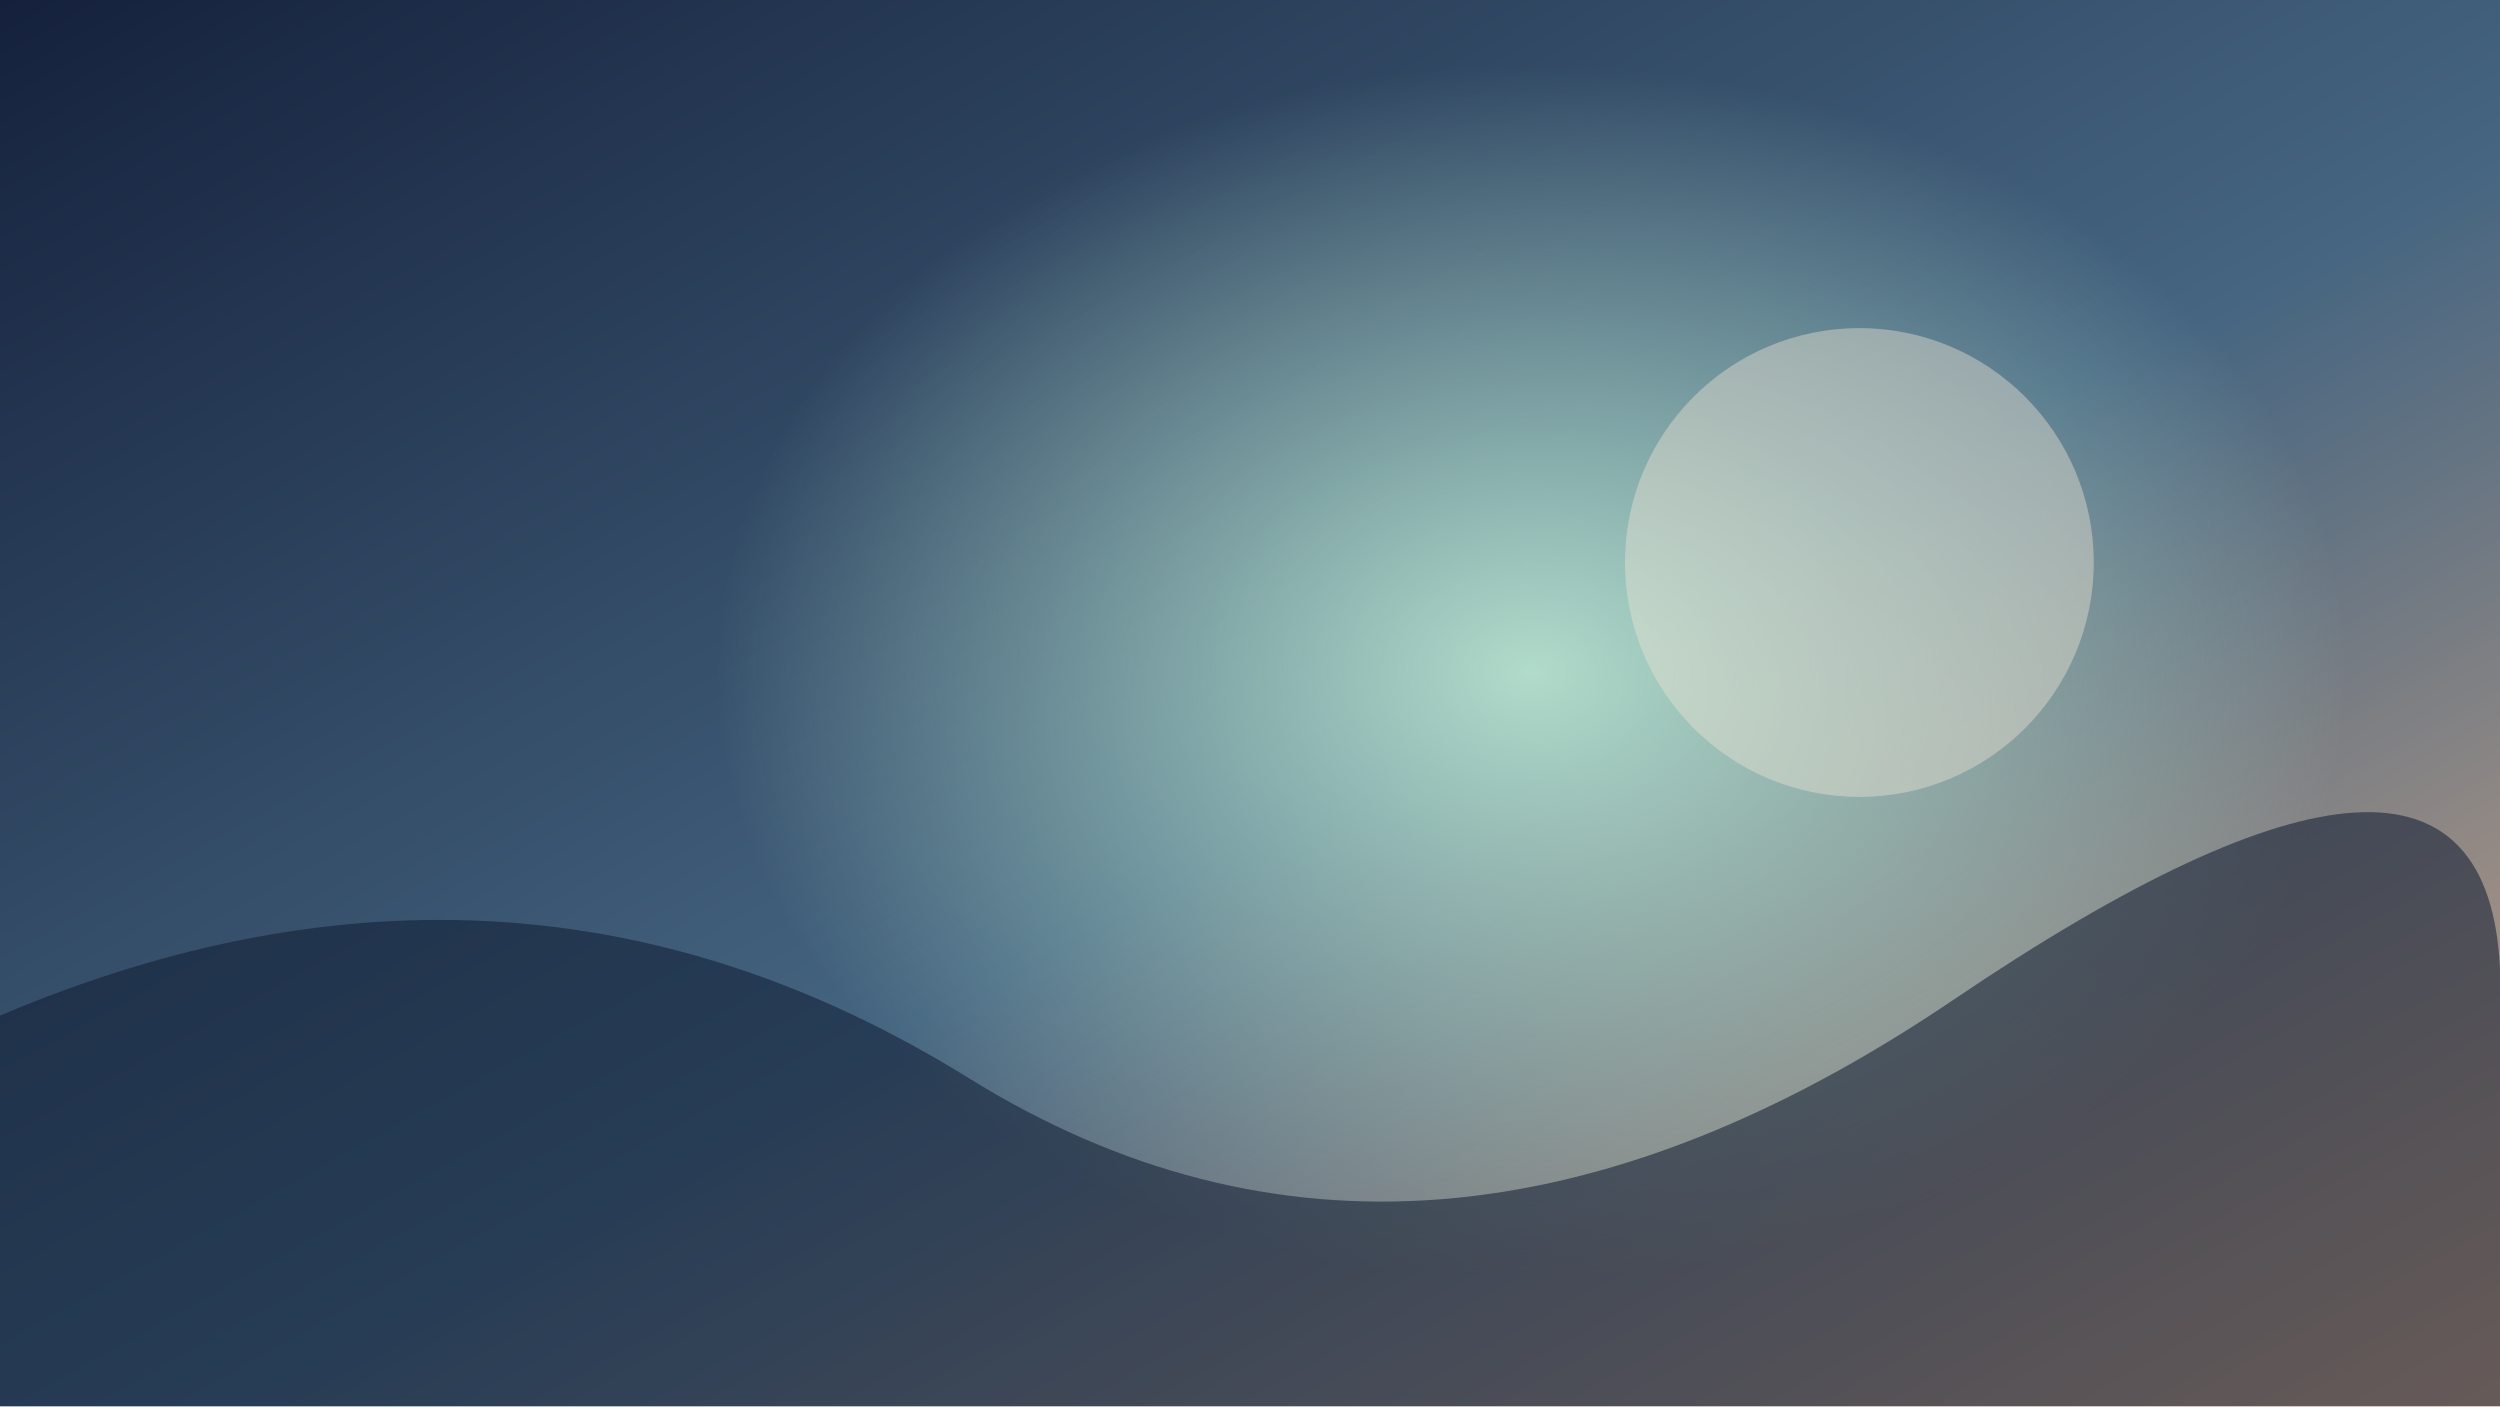
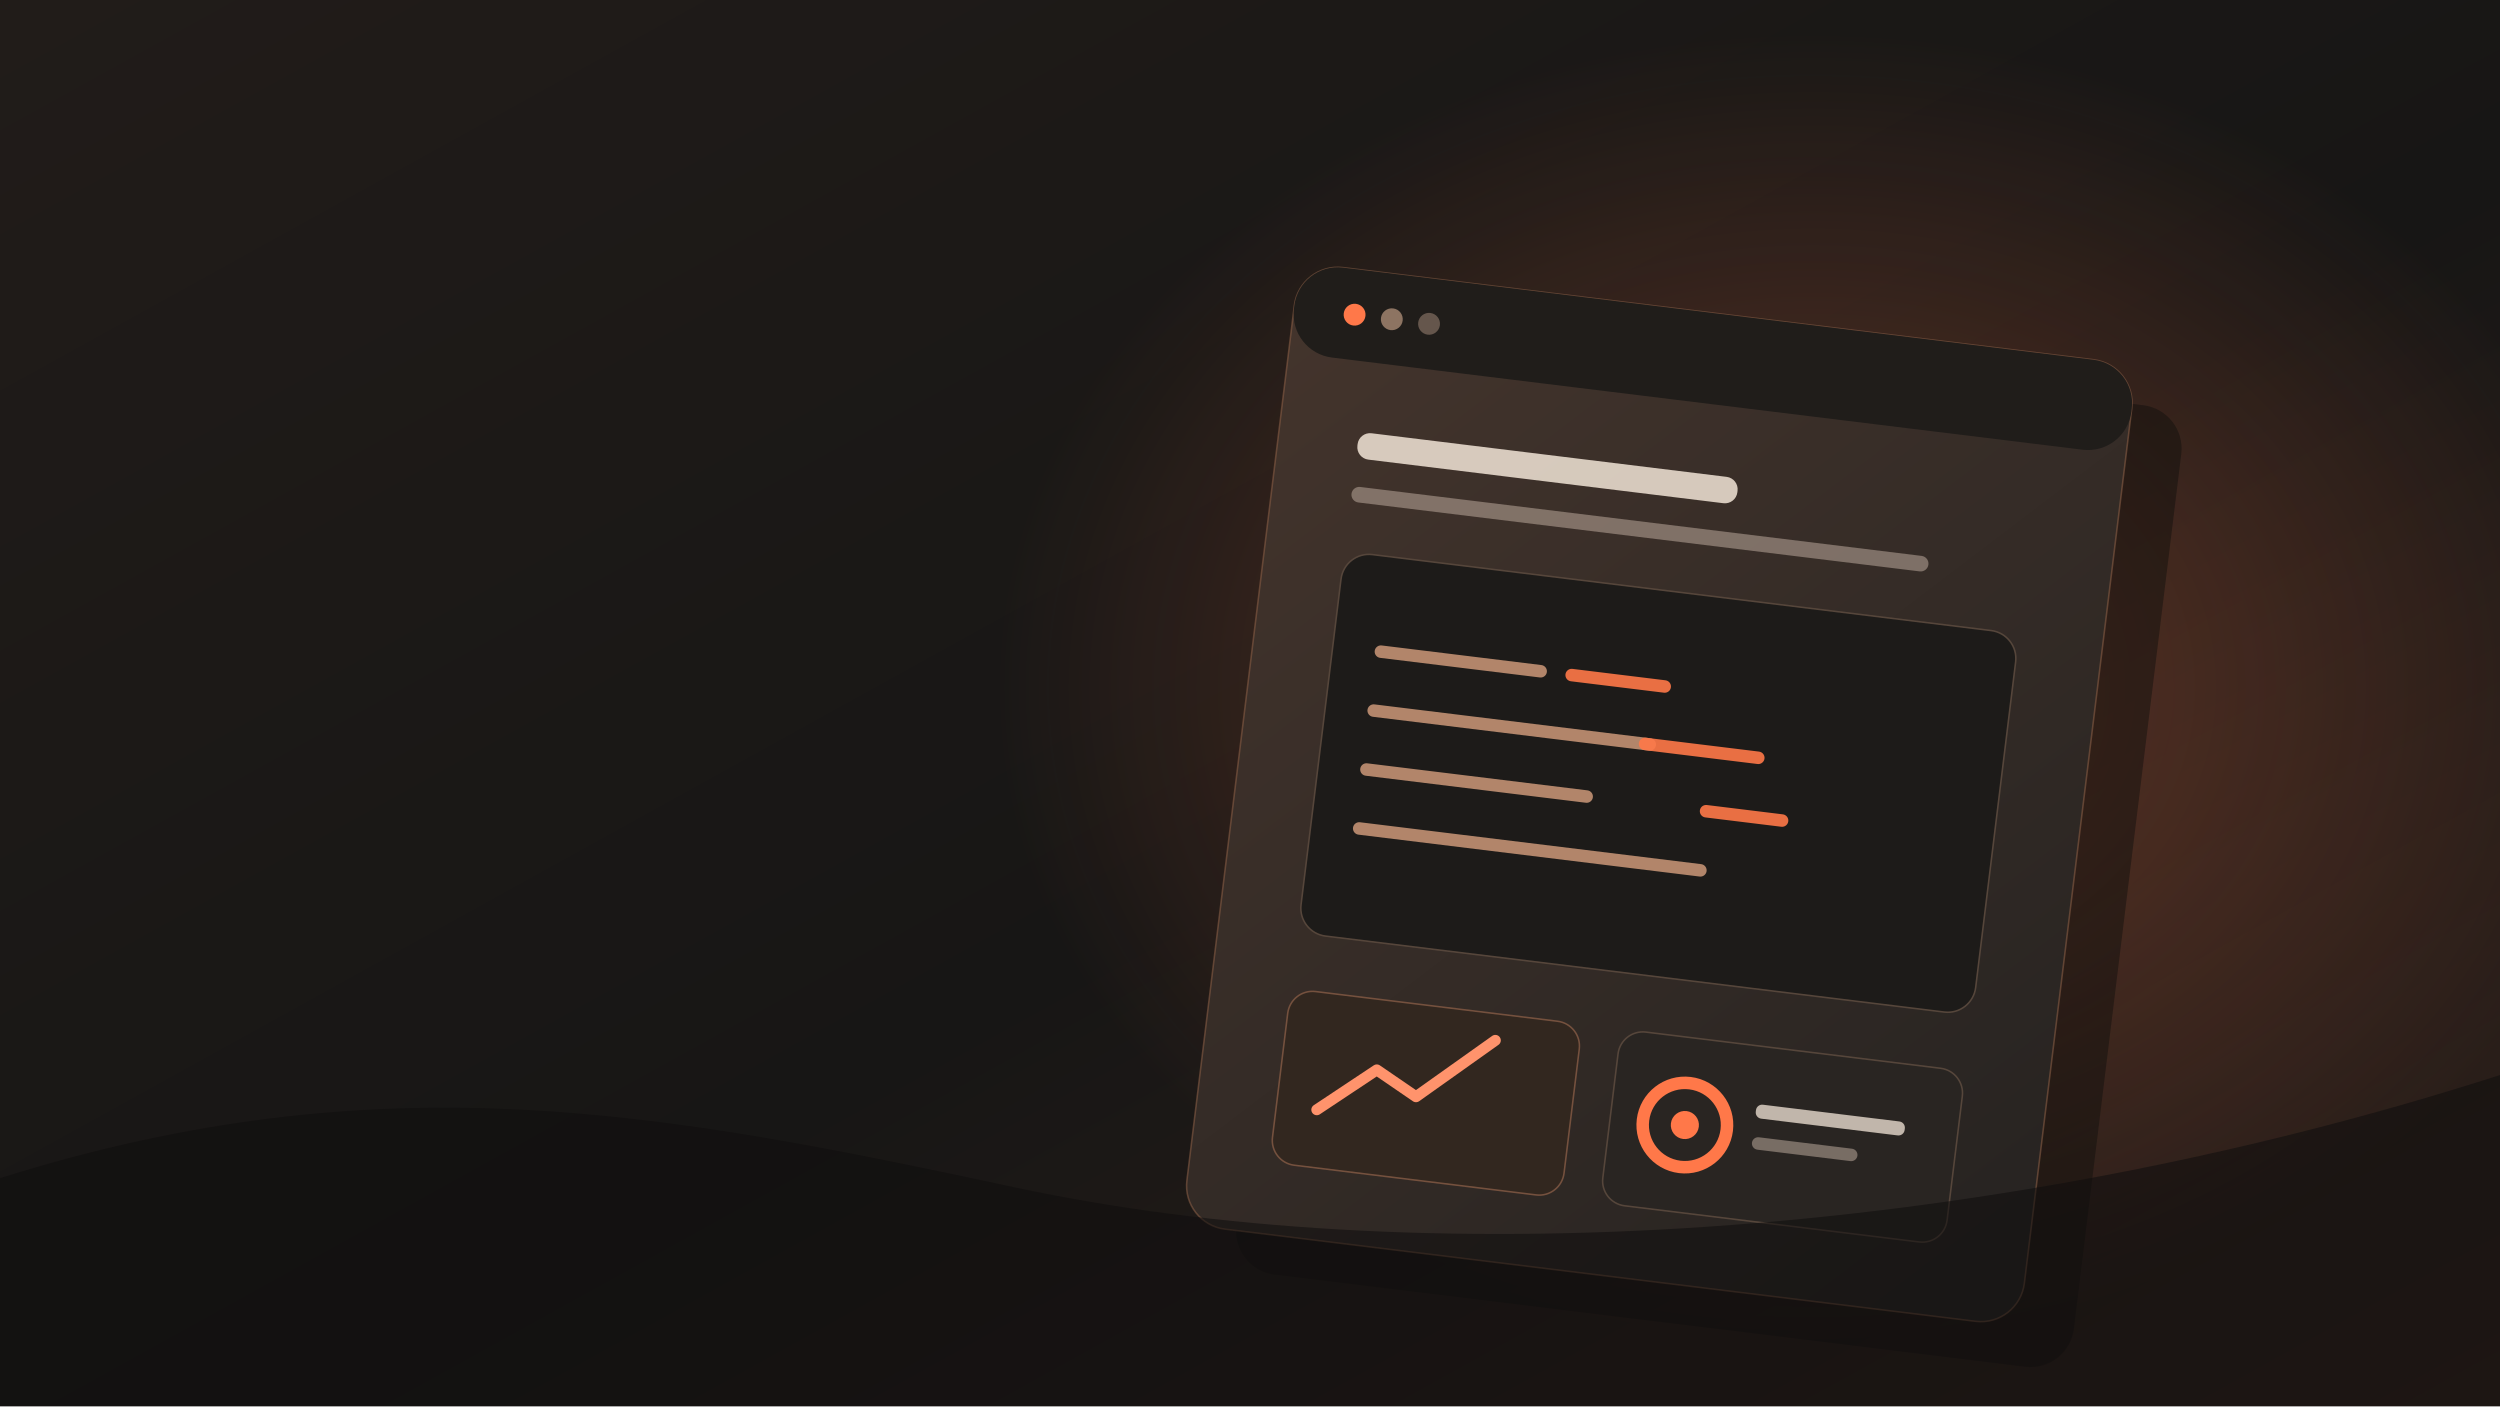
- <svg xmlns="http://www.w3.org/2000/svg" viewBox="0 0 1600 900">
+ <svg xmlns="http://www.w3.org/2000/svg" viewBox="0 0 1600 900" fill="none">
  <defs>
-     <linearGradient id="g" x1="0" x2="1" y1="0" y2="1">
-       <stop stop-color="#15213c" />
-       <stop offset=".55" stop-color="#456581" />
-       <stop offset="1" stop-color="#d2a787" />
+     <linearGradient id="bg" x1="0" y1="0" x2="1" y2="1">
+       <stop stop-color="#211C19" />
+       <stop offset=".56" stop-color="#171615" />
+       <stop offset="1" stop-color="#30211B" />
    </linearGradient>
-     <radialGradient id="r">
-       <stop stop-color="#c4f0d7" stop-opacity=".85" />
-       <stop offset="1" stop-color="#c4f0d7" stop-opacity="0" />
+     <linearGradient id="paper" x1=".08" y1="0" x2=".92" y2="1">
+       <stop stop-color="#43342C" />
+       <stop offset="1" stop-color="#262321" />
+     </linearGradient>
+     <radialGradient id="glow">
+       <stop stop-color="#FF7849" stop-opacity=".32" />
+       <stop offset="1" stop-color="#FF7849" stop-opacity="0" />
    </radialGradient>
  </defs>
-   <rect width="1600" height="900" fill="url(#g)" />
-   <ellipse cx="980" cy="430" rx="520" ry="390" fill="url(#r)" />
-   <circle cx="1190" cy="360" r="150" fill="#eee6d4" fill-opacity=".42" />
-   <path d="M0 650 Q330 510 620 690 T1250 640 T1600 620 V900 H0Z" fill="#101c32" fill-opacity=".55" />
+   <rect width="1600" height="900" fill="url(#bg)" />
+   <ellipse cx="1160" cy="440" rx="520" ry="420" fill="url(#glow)" />
+   <g transform="translate(810 140) rotate(7)">
+     <rect x="60" y="50" width="540" height="620" rx="28" fill="#0F0E0D" fill-opacity=".45" />
+     <rect x="25" y="25" width="540" height="620" rx="28" fill="url(#paper)" stroke="#8E6048" stroke-opacity=".55" />
+     <rect x="25" y="25" width="540" height="58" rx="28" fill="#201D1A" />
+     <circle cx="64" cy="54" r="7" fill="#FF7849" />
+     <circle cx="88" cy="54" r="7" fill="#8D7462" />
+     <circle cx="112" cy="54" r="7" fill="#65564C" />
+     <rect x="76" y="128" width="245" height="17" rx="8" fill="#F4E7D8" fill-opacity=".84" />
+     <rect x="76" y="163" width="372" height="10" rx="5" fill="#B9A89A" fill-opacity=".55" />
+     <rect x="76" y="205" width="435" height="246" rx="18" fill="#1D1B19" stroke="#56463B" />
+     <path d="M107 266h103m-103 38h178m-178 38h142m-142 38h220" stroke="#E1A784" stroke-width="8" stroke-linecap="round" stroke-opacity=".76" />
+     <path d="M230 266h60m-8 38h73m-29 38h49" stroke="#FF7849" stroke-width="8" stroke-linecap="round" stroke-opacity=".9" />
+     <rect x="76" y="487" width="188" height="112" rx="16" fill="#32271F" stroke="#75513E" />
+     <path d="M102 562l35-30 27 14 46-42" stroke="#FF936C" stroke-width="7" stroke-linecap="round" stroke-linejoin="round" />
+     <rect x="289" y="487" width="222" height="112" rx="16" fill="#292522" stroke="#56463B" />
+     <circle cx="337" cy="543" r="27" stroke="#FF7849" stroke-width="8" />
+     <circle cx="337" cy="543" r="9" fill="#FF7849" />
+     <rect x="381" y="524" width="96" height="9" rx="4" fill="#F4E7D8" fill-opacity=".75" />
+     <rect x="381" y="545" width="68" height="8" rx="4" fill="#B9A89A" fill-opacity=".55" />
+   </g>
+   <path d="M0 754c245-77 426-42 650 6 252 54 611 37 950-72v212H0z" fill="#100F0E" fill-opacity=".58" />
</svg>
